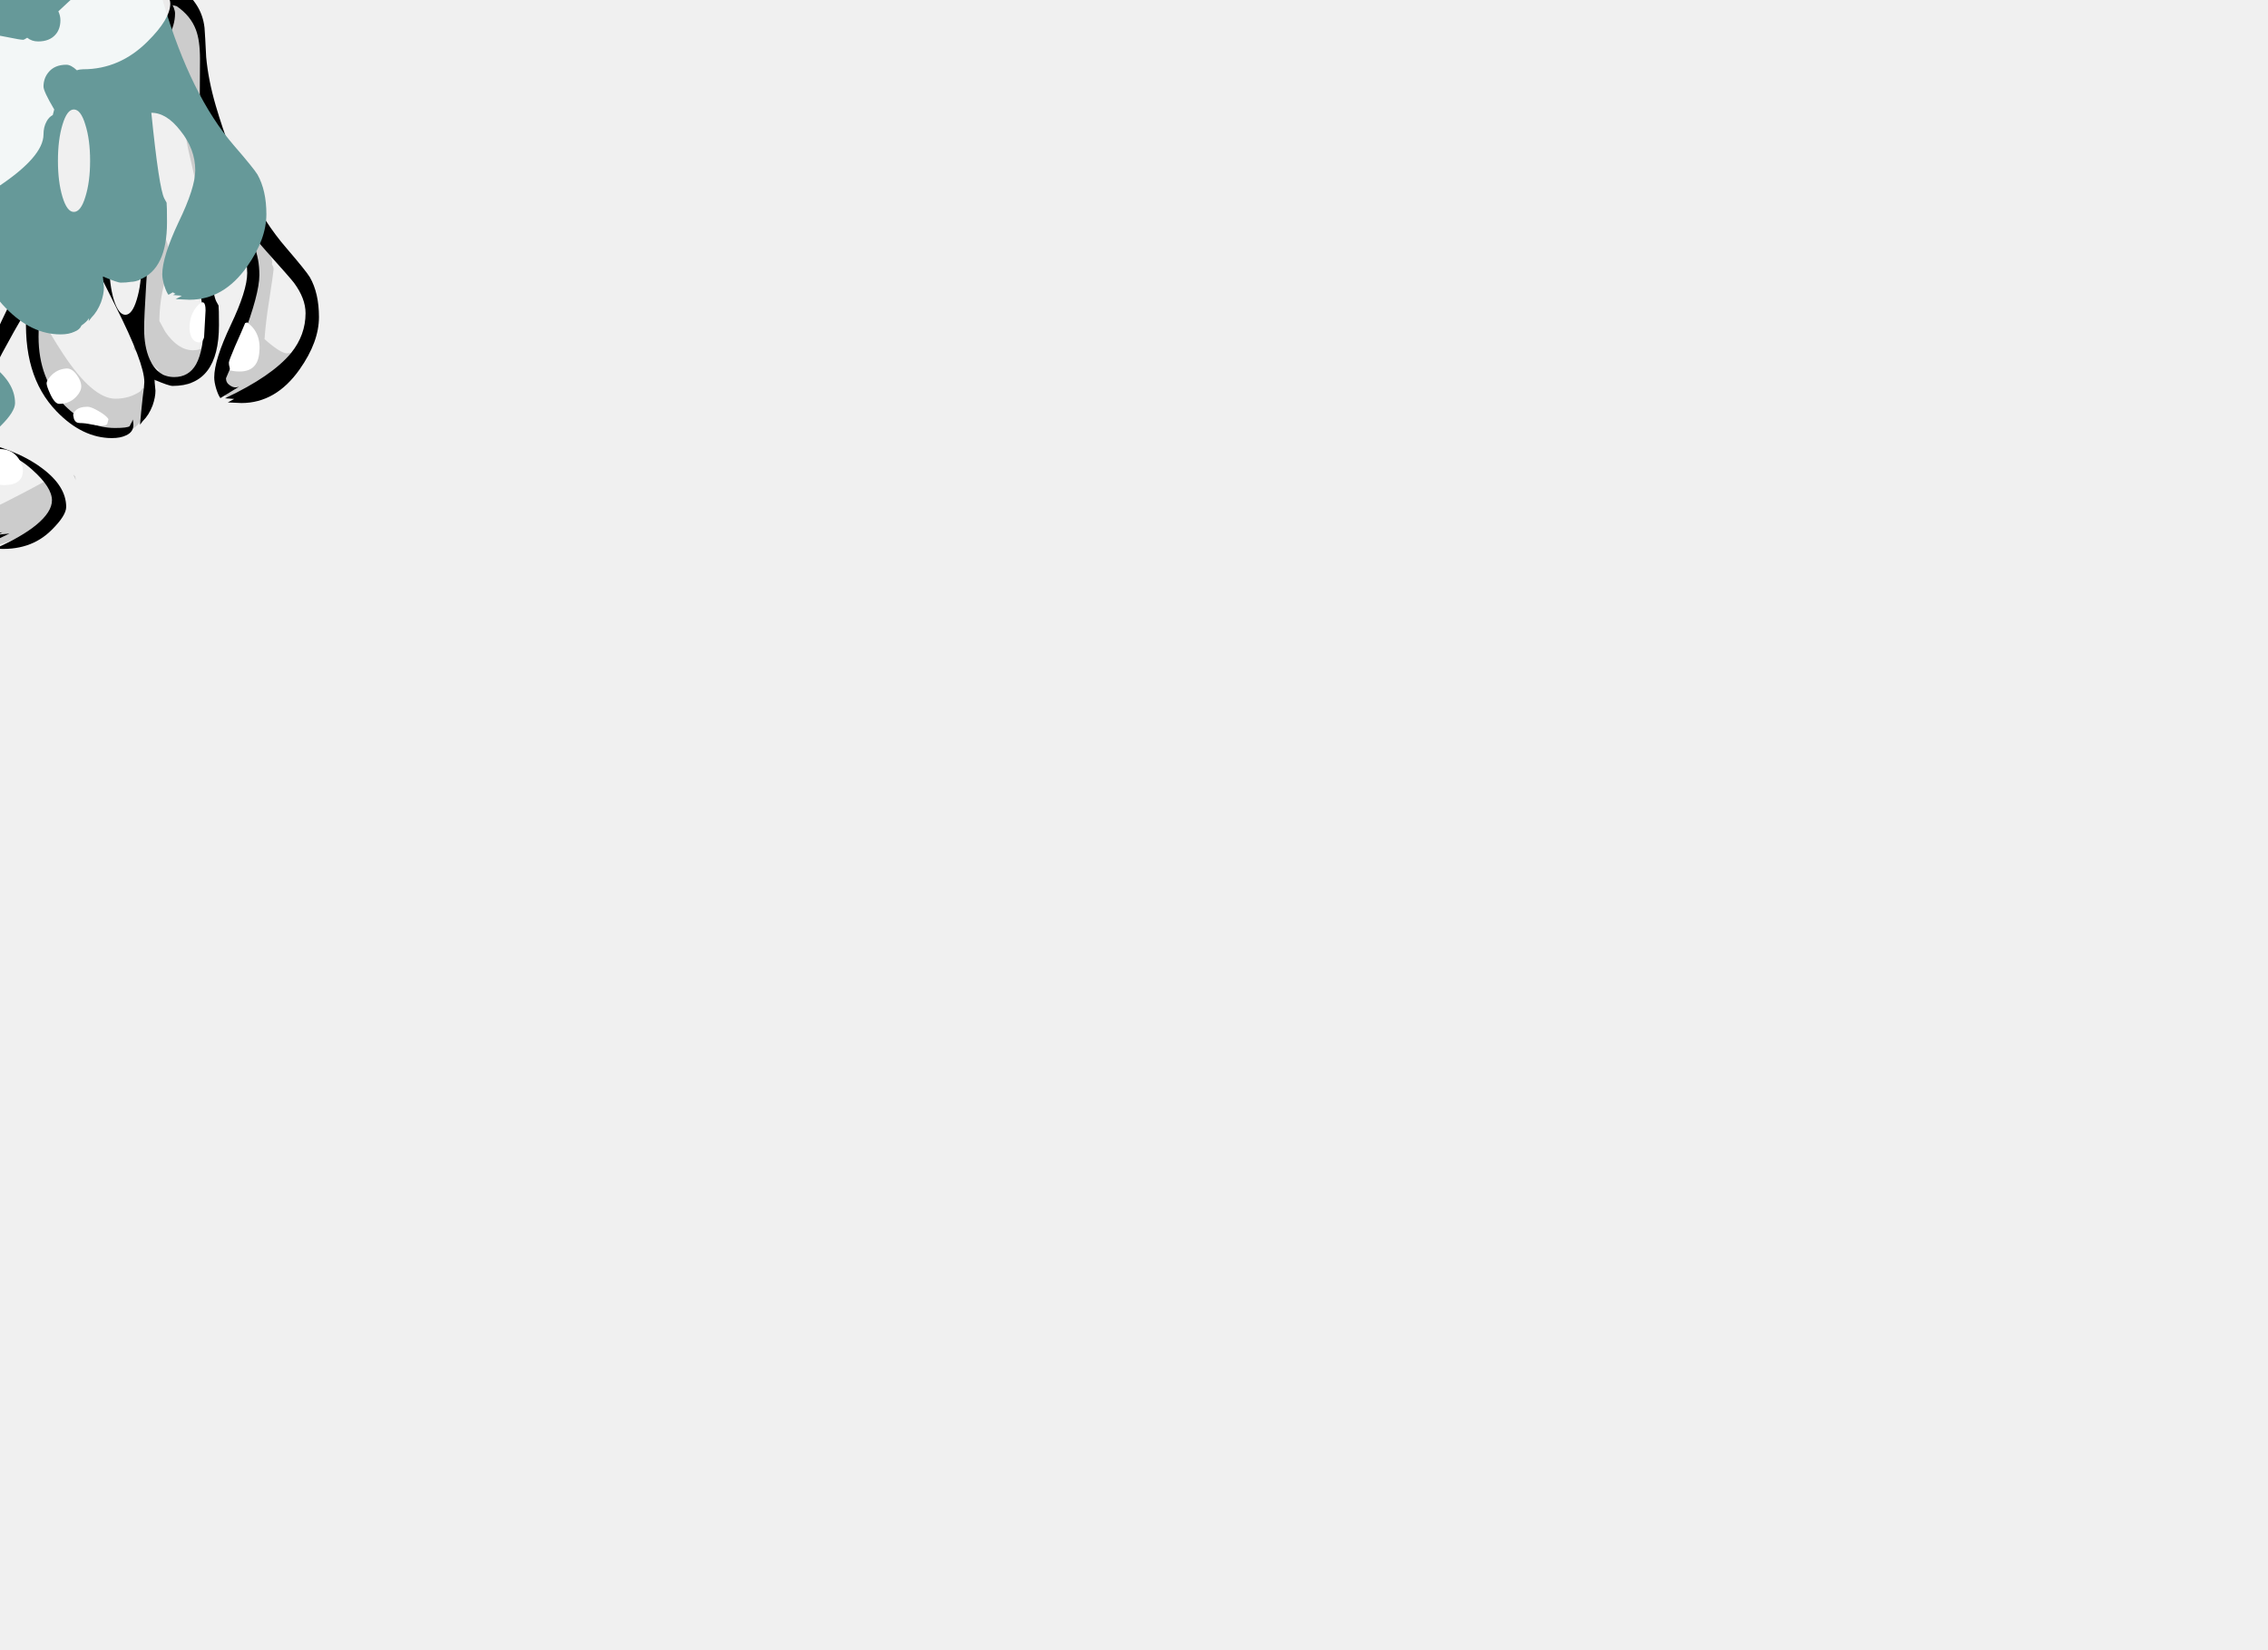
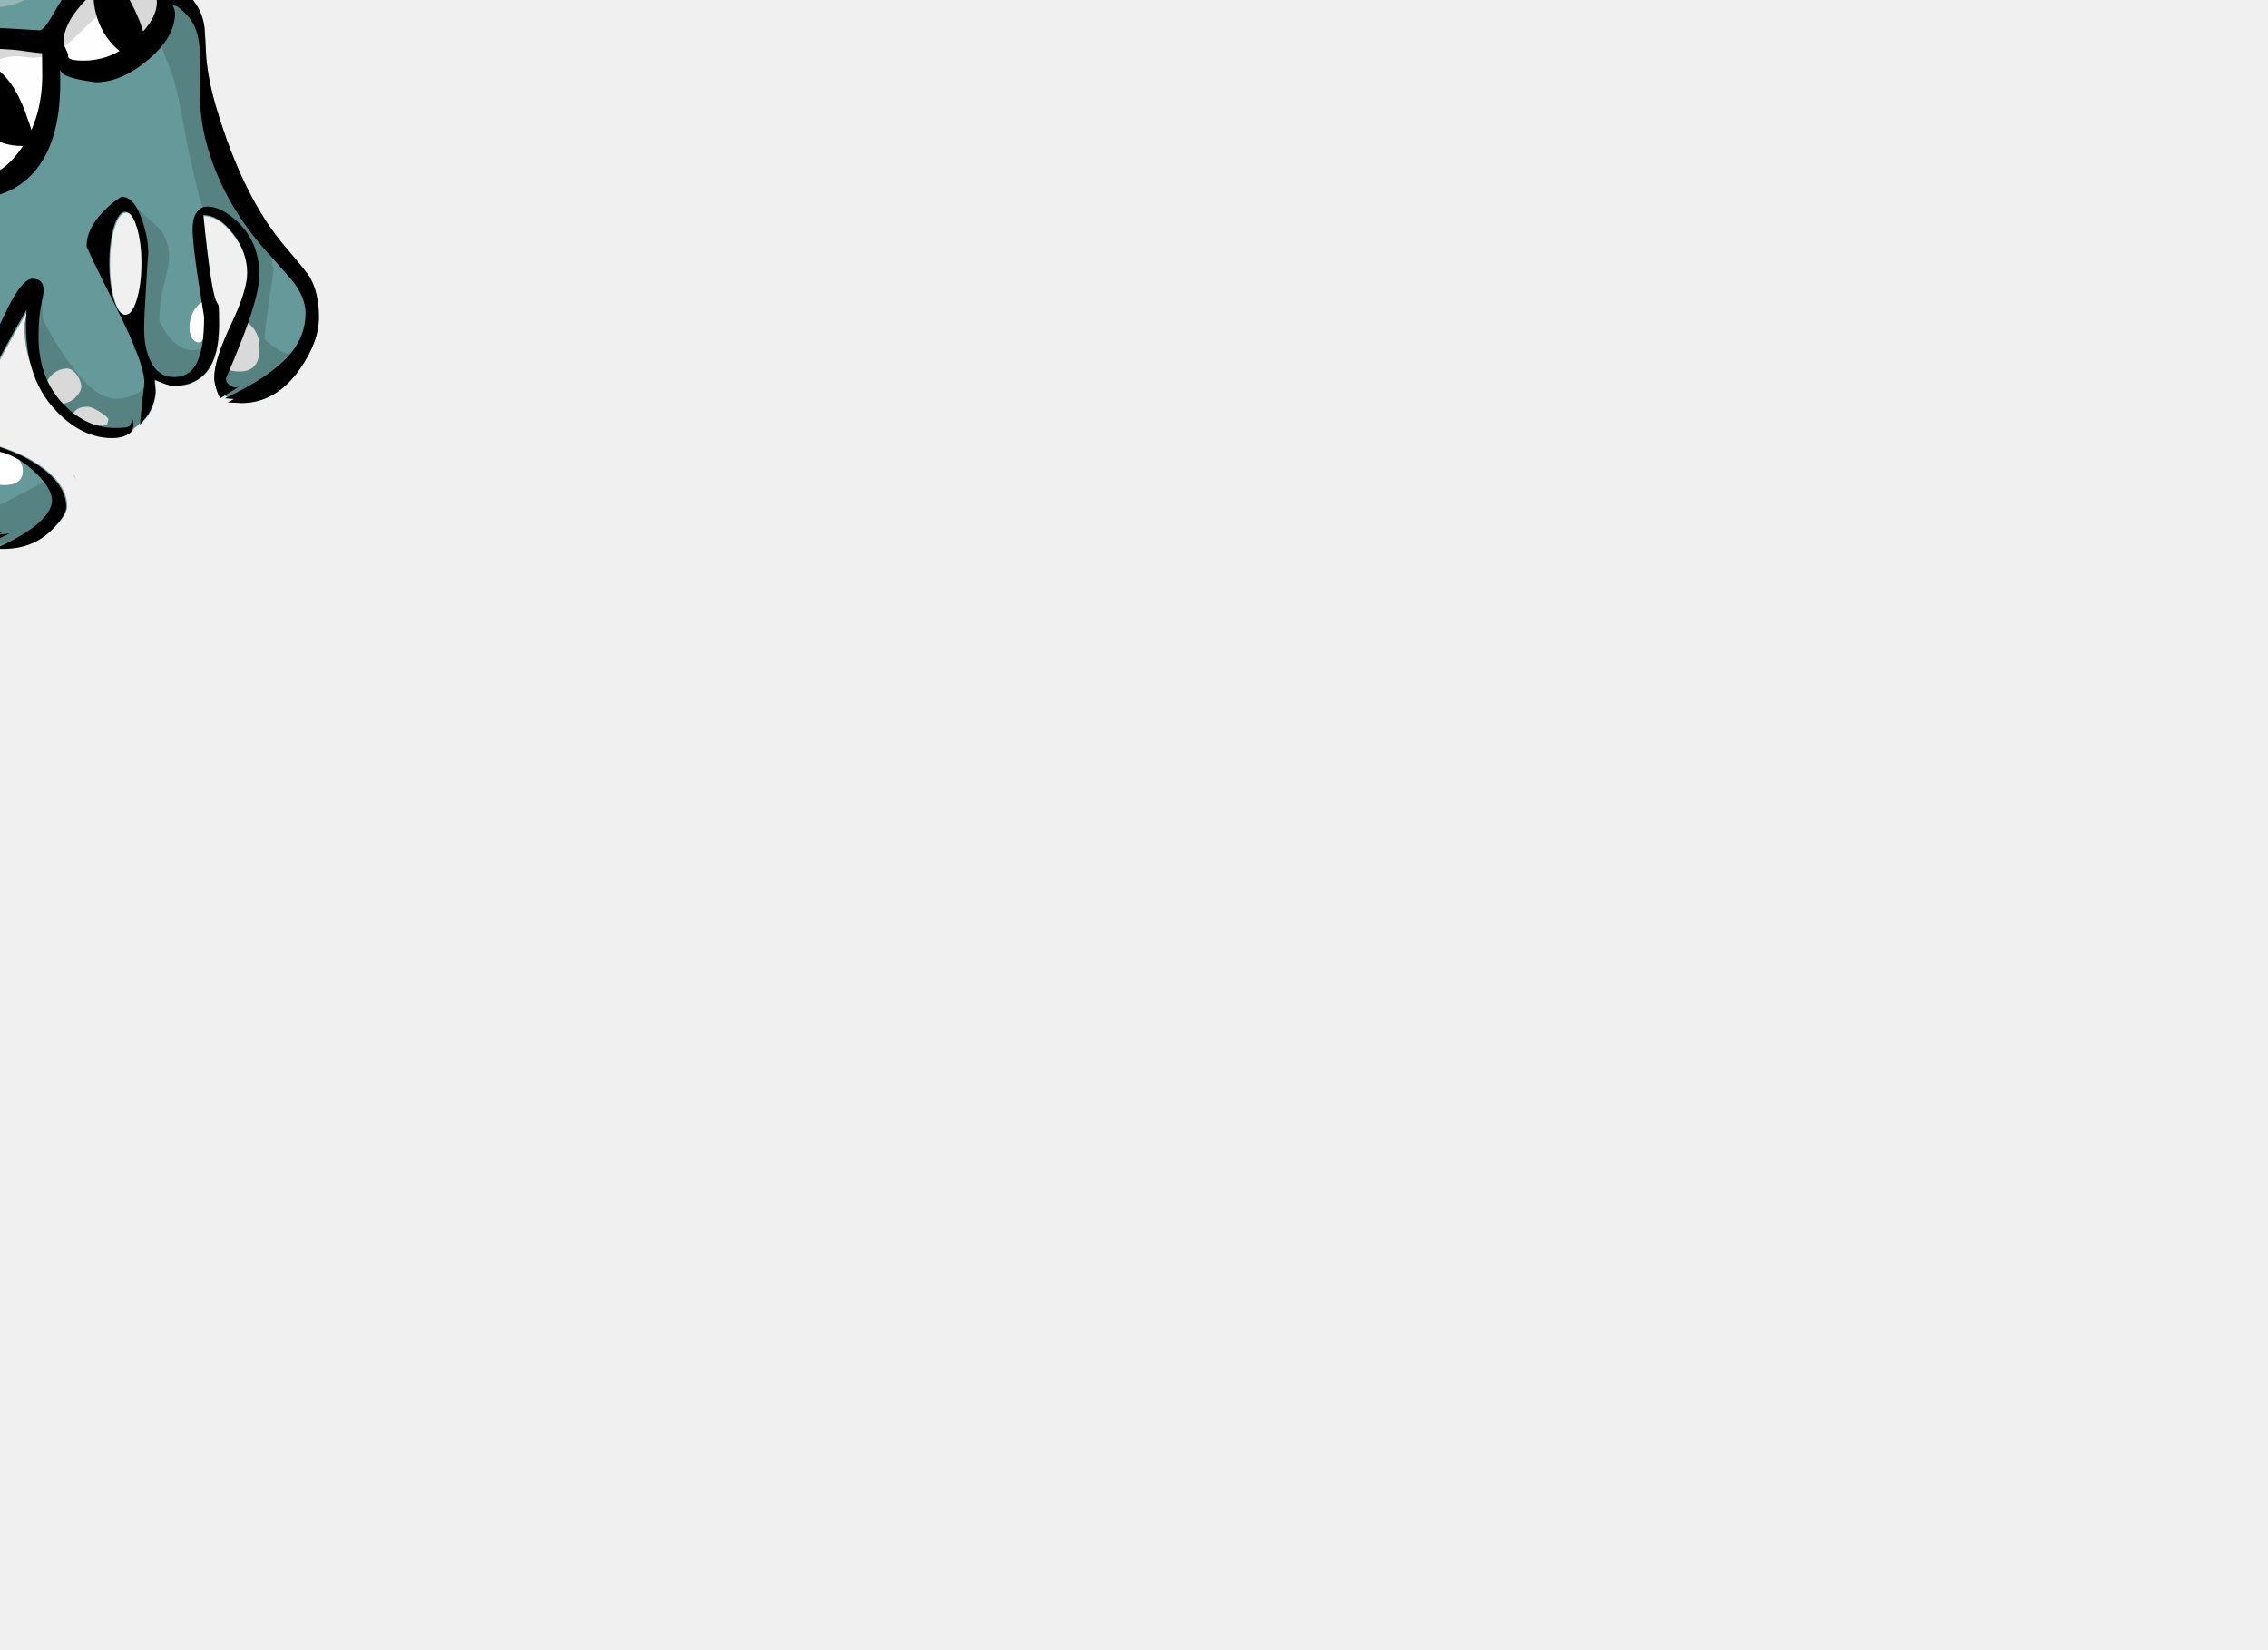
<svg xmlns="http://www.w3.org/2000/svg" xmlns:xlink="http://www.w3.org/1999/xlink" version="1.1" preserveAspectRatio="none" x="0px" y="0px" width="550px" height="400px" viewBox="0 0 550 400">
  <defs>
+     <g id="Parts_Heads_headColorMC_41_Layer1_0_FILL">
+       <path fill="#669999" stroke="none" d=" M 112.8 91.15 Q 112.55 86 112.4 84.05 112.05 80.9 110.45 78.45 108.55 75.55 103.65 71.3 99.9 68.05 92.65 60.85 85.95 54.1 82.15 51.1 69.65 40.9 53.95 40.9 46.55 40.9 38 45.45 29.6 49.9 22.4 57.7 5.7 75.9 5.7 99.3 5.7 111.9 12 120.45 15.05 124.45 19.95 128.15 19.95 128.05 24.05 130.7 28.15 133.35 28.1 133.25 32.8 135.85 39.95 139.7 46.35 143.8 46.35 148.85 46.35 150.95 44.3 156.75 43.15 160.25 39.85 168.75 33.3 186.5 33.3 195.45 33.3 208.95 46.65 210.3 48.6 211.05 52 211.05 58 211.05 63.25 209.75 70.85 209.9 75.55 205.2 79.05 201.75 79.05 199.65 79.05 194.6 73.1 190.2 66.65 185.5 55.75 183.35 L 55.7 180.2 Q 55.7 178.6 59 171.55 63 163.1 69.55 152.05 68.65 154.9 68.65 156.1 68.65 162.35 71.2 167.65 73.05 172.8 76.8 176.6 83 183 90.1 183 92.1 183 93.45 182.35 94.75 181.85 95.15 180.85 96.45 179.95 97 179.05 96.95 179.45 96.9 179.8 L 97.6 178.9 Q 99 177.5 99.9 175.2 100.6 173.2 100.6 171.6 L 100.35 168.95 Q 103.85 170.45 104.7 170.45 106.05 170.45 107.2 170.25 108.1 170.25 109.35 169.75 L 109.3 169.7 Q 115.9 167.1 115.9 155.8 115.9 151.75 115.8 151.05 115.5 150.55 115.25 150.05 113.95 147.55 112.1 129.25 115.8 129.25 119.15 133.6 122.75 138.05 122.75 143.2 122.75 147.45 118.7 155.8 114.75 164.2 114.75 168.45 114.75 169.55 115.25 171.2 115.75 172.75 116.25 173.4 L 117.3 172.8 Q 117.5 172.9 117.75 173.05 117.85 173.1 117.95 173.15 117.65 173.3 117.35 173.45 L 119.15 173.6 Q 119.3 173.6 119.5 173.65 L 118 174.45 121.35 174.6 Q 129.65 174.6 135.35 166.5 140 159.9 140 153.85 140 148.1 137.85 144.25 136.95 142.75 132.1 137.15 121.7 125.1 115.1 102.8 113.3 96.6 112.8 91.15 M 89.45 140.9 Q 89.45 135.75 90.55 132.15 91.65 128.45 93.3 128.45 95 128.45 96.1 132.15 97.25 135.75 97.25 140.9 97.25 146 96.1 149.65 95 153.3 93.3 153.3 91.65 153.3 90.55 149.65 89.45 146 89.45 140.9 Z" />
+     </g>
+     <g id="Parts_Heads_headColorMC2_41_Layer3_0_FILL">
+       <path fill="#FFFFFF" stroke="none" d=" M 119.7 160.95 Q 118.25 164.35 118.25 164.8 118.25 165.35 118.4 165.85 118.55 166.35 118.55 166.7 125 168 125.6 162.65 126.25 157.65 122.7 155.05 L 122.2 155.2 Q 121.55 156.8 119.7 160.95 M 112.25 158.45 L 112.6 152.15 Q 112.6 148.9 110.65 151 108.7 153.15 108.7 156.45 108.7 157.45 109.1 158.45 109.75 159.9 111.15 159.9 111.35 159.9 111.75 159.55 112.25 159 112.25 158.45 M 80.5 177.55 Q 80.5 177.6 80.7 178.5 81.1 179.45 82.1 179.45 83.35 179.45 84.95 179.8 86.5 180.1 87.55 180.1 88.15 180.1 88.5 179.9 L 88.75 179.7 89.05 178.55 Q 88.65 177.7 86.65 176.55 84.85 175.5 84 175.5 81.95 175.5 81.05 176.45 80.5 176.95 80.5 177.55 M 51.45 194.25 L 51.85 195.65 Q 52.45 197.1 53.55 197.1 55.85 197.1 56.95 196.6 58.05 196.15 58.05 195 58 194.05 57.5 193.2 56.55 191.45 54.55 191.45 51.45 191.45 51.45 194.25 M 59.7 187.15 Q 59 188.2 59 189.55 59 191.25 59.7 192.45 60.9 194.5 63.75 194.5 68.3 194.5 68.3 190.95 68.3 189.6 67.25 188.05 65.7 185.75 62.65 185.75 60.7 185.75 59.7 187.15 M 58.95 184.8 Q 58.35 184.1 57.2 184 50.45 185.7 50.45 187.7 50.45 188.3 51 189.1 51.8 190.4 53.6 190.4 55.2 190.4 57.2 188.85 59.3 187.3 59.3 185.95 59.3 185.3 58.95 184.8 M 74.05 169.8 Q 74.05 170.5 74.95 172.45 76.05 174.8 77.1 174.8 79.6 174.8 81.2 173.1 82.45 171.8 82.45 170.55 82.45 169.25 81.35 167.75 80.1 166 78.6 166.25 76.55 166.45 75.1 168 74.05 169.15 74.05 169.8 Z" />
+       <path fill="#FFFFFF" fill-opacity="0.918" stroke="none" d=" M 81.4 93.9 Q 82.1 93.65 82.9 93.65 91.8 93.65 98.55 86.9 104.05 81.45 104.05 77.7 104.05 75.75 100.9 72.5 96.95 68.45 92 68.45 88.75 68.45 79.15 77.5 77.95 78.6 76.9 79.6 77.4 80.65 77.4 81.75 77.4 83.9 76.2 85.25 74.75 86.9 72 86.9 70.45 86.9 69.35 86 68.6 86.5 68.35 86.5 67.65 86.5 64.5 85.85 61.3 85.2 60.65 85.2 49.95 85.2 43.7 94.85 40.55 99.7 39.55 104.85 39.55 109 42.9 115.2 47.35 123.3 53.75 123.3 58.6 123.3 62.35 122.1 73.3 114.8 73.3 109.45 73.3 107.65 74.05 106.3 74.6 105.25 75.55 104.75 75.7 104.05 75.9 103.4 73.3 99 73.3 97.85 73.3 95.9 74.45 94.45 75.95 92.55 78.85 92.55 79.95 92.55 81.4 93.9 Z" />
+     </g>
    <g id="Parts_Heads_headsMC_41_Layer12_0_FILL">
      <path fill="#FFFFFF" fill-opacity="0.918" stroke="none" d=" M 82.4 94.95 Q 91.25 94.95 97.95 88.25 103.4 82.85 103.4 79.1 103.4 77.2 100.25 73.95 96.35 69.95 91.45 69.95 88.2 69.95 78.7 78.95 77.5 80 76.45 81 76.95 82.05 76.95 83.15 76.95 85.25 75.75 86.6 74.3 88.25 71.6 88.25 70.05 88.25 68.95 87.35 68.2 87.85 67.95 87.85 67.3 87.85 64.15 87.2 61 86.55 60.35 86.55 49.7 86.55 43.5 96.15 40.4 100.95 39.4 106.05 39.4 110.15 42.7 116.3 47.15 124.35 53.5 124.35 58.3 124.35 62 123.15 72.9 115.9 72.9 110.6 72.9 108.85 73.65 107.5 74.15 106.45 75.1 105.95 75.25 105.25 75.45 104.6 72.9 100.25 72.9 99.1 72.9 97.2 74 95.75 75.5 93.85 78.4 93.85 79.5 93.85 80.9 95.2 81.6 94.95 82.4 94.95 Z" />
    </g>
    <g id="Parts_Sets_Sea_seaHead_0_Layer4_0_FILL">
      <path fill="#000000" stroke="none" d=" M 116.35 102.85 Q 112.4 99.15 109.1 99.15 107.55 99.15 106.6 100.35 105.45 101.75 105.45 104.65 105.45 108.05 106.85 117.15 107.55 121.75 108.25 125.95 108.25 133.9 106.3 137.4 104.55 140.5 101 140.5 96.95 140.5 95.05 136.2 93.7 133.15 93.7 128.75 93.7 126.05 94.2 118 94.7 110.4 94.7 110.3 94.7 106.7 93.2 102.4 91.3 96.75 88.2 96.75 86 98.1 83.9 100.25 79.75 104.5 79.75 108.7 79.75 109.3 86.75 123.25 93.75 137.1 93.75 141.7 93.75 142.6 93.35 145.45 92.95 149.05 92.7 152.05 L 93.4 151.15 Q 94.85 149.75 95.75 147.4 96.45 145.4 96.45 143.8 L 96.2 141.15 Q 99.7 142.65 100.6 142.65 111.85 142.65 111.85 127.9 111.85 123.85 111.75 123.15 111.45 122.65 111.2 122.15 109.9 119.6 108.05 101.2 111.75 101.2 115.15 105.55 118.7 110.05 118.7 115.25 118.7 119.5 114.7 127.9 110.7 136.35 110.7 140.6 110.7 141.75 111.2 143.4 111.7 144.95 112.2 145.6 L 116.7 142.85 Q 115.55 143.25 114.55 142.55 113.55 141.9 113.55 140.8 115.55 136.25 117.6 130.95 121.65 120.35 121.65 115.75 121.65 107.85 116.35 102.85 M 93.05 112.9 Q 93.05 118.05 91.9 121.75 90.8 125.4 89.15 125.4 87.5 125.4 86.35 121.75 85.25 118.05 85.25 112.9 85.25 107.75 86.35 104.1 87.5 100.4 89.15 100.4 90.8 100.4 91.9 104.1 93.05 107.75 93.05 112.9 M 54.7 143.75 Q 58.7 135.25 65.2 124.15 64 140.1 72.5 148.85 78.75 155.3 85.9 155.3 87.95 155.3 89.3 154.65 91.1 153.85 91.1 152.1 91.1 151.5 91 151.1 L 90.9 150.8 90.8 151.25 Q 90.5 151.75 90.2 152.4 89.65 152.85 86.65 152.85 79.9 152.85 74.45 147.4 68.1 141.05 68.1 130.7 68.1 126.25 68.7 123.2 69.35 120.2 69.35 119.55 69.35 116.65 66.65 116.65 64.55 116.65 61.6 121.9 59.8 125.2 55.55 134.8 45.65 157.6 38.75 166.6 39.55 166.25 46.55 161.4 51.15 158.2 55.1 158.2 61.3 158.2 66.65 163.05 71.35 167.25 71.35 170.4 71.35 173.2 67.55 176.35 63.95 179.3 57.55 182.1 66.05 182.8 71.25 177.6 74.8 174.1 74.8 172 74.8 166.9 68.8 162.5 62.4 157.75 51.4 155.65 L 51.35 152.45 Q 51.35 150.85 54.7 143.75 M 99.5 42.95 Q 95.75 39.75 88.5 32.5 81.75 25.7 77.9 22.65 65.3 12.45 49.6 12.45 42.15 12.45 33.6 16.95 25.1 21.45 17.85 29.3 1.1 47.6 1.1 71.05 1.1 83.75 7.45 92.35 12.15 98.7 21.5 104.05 26.65 106.95 35.55 111.7 41.95 115.85 41.95 120.95 41.95 123.05 39.9 128.85 38.7 132.35 35.45 140.95 28.85 158.75 28.85 167.75 28.85 182.9 45.5 182.9 50.25 182.9 54.45 181.4 56.25 180.8 61.05 178.45 L 58.05 178.75 59.35 178.15 Q 56.9 178.5 52.95 178.75 49.45 179.05 48.55 179.05 42.5 179.05 38.7 177.05 34.25 174.7 34.25 170.15 34.25 165.65 39.85 145.5 45.4 125.25 45.4 119.3 45.4 113.35 38 106.95 L 30.65 101.75 Q 30.05 101.75 29.4 102.75 28.8 103.7 26.6 103.7 20.65 103.7 14.25 95.1 6.8 85.15 6.8 71.9 6.8 50.45 22.9 33.9 29.7 26.95 37.7 22.95 45.45 18.95 52.1 18.95 62.9 18.95 75.5 25.95 86.95 32.3 92.85 40.1 L 91.75 39.8 Q 86.75 38.65 86.15 38.65 80.4 38.65 74.65 47.55 73.2 49.75 70.95 53.65 69.25 56.4 68.35 56.4 54.9 55.6 53.95 55.6 46.4 55.6 40.85 59.25 33.2 64.3 33.2 74.95 33.2 83.95 39.1 90.75 44.8 97.25 51.7 97.25 60.7 97.25 66.35 91.5 74.05 83.55 73.3 66.1 L 74.1 67 Q 75.75 68.2 82 69 88.15 69 94.55 63.65 101.2 58.1 101.2 52.3 101.2 51.75 100.9 50.95 L 100.6 50.3 101.6 50.55 Q 105 52.9 106.25 56.25 107.25 58.85 107.25 63.35 107.25 66 107.2 72.2 107.35 78.05 108.65 83.15 112.5 97.9 123.35 110 129.35 116.7 130.05 117.65 132.85 121.45 132.85 125 132.85 130.3 129.35 134.65 124.7 140.3 113.3 145.65 L 115.55 145.8 114 146.65 117.3 146.8 Q 125.65 146.8 131.4 138.65 136.1 132 136.1 125.95 136.1 120.15 133.9 116.3 133 114.8 128.15 109.15 117.65 97.05 111.05 74.6 109.25 68.4 108.75 62.9 108.5 57.75 108.35 55.8 108 52.65 106.35 50.15 104.45 47.25 99.5 42.95 M 88.4 44.6 Q 91.3 44.6 94.05 46.2 96.8 47.75 96.8 49.5 96.8 53.75 91.75 58.4 86.1 63.75 79.05 63.75 75.3 63.75 75.3 62.8 75.3 62.15 74.75 61 74.15 59.85 74.15 59.25 74.15 55.05 78.65 50 83.45 44.6 88.4 44.6 M 40.15 85.8 Q 39.683 85.084 39.25 84.2 37.65 80.95 37.65 78.2 37.672 77.891 37.7 77.55 37.815 71.839 40.65 67.9 42.441 66.382 42.85 66.2 48.2 63.25 48.2 62.6 48.2 62.45 48.15 62.3 48.758 62.55 48.9 62.55 49.849 62.55 49.95 61.8 53.471 60.95 57.85 60.95 61.8 60.95 65 61.5 68.25 61.95 68.95 61.95 L 69 67.3 Q 69 77.2 64.15 84.7 58.9 92.6 51.1 92.6 45.15 92.6 42 88.85 40.902 87.529 40.15 85.8 Z" />
    </g>
    <g id="Parts_Sets_Sea_seaHead_0_Layer2_0_FILL">
      <path fill="#FFFFFF" fill-opacity="0.298" stroke="none" d=" M 71.15 43.3 Q 73.8 39.55 74.1 35.6 74.5 31.9 72.5 31.35 71.65 31.15 68.5 31.5 64.5 32 60.85 33.25 50 36.85 47.8 45.05 47.5 46.1 47.7 47.45 48 49.4 49.45 49.8 63.9 53.65 71.15 43.3 Z" />
    </g>
    <g id="Parts_Sets_Sea_seaHead_0_Layer1_0_FILL">
      <path fill="#000000" fill-opacity="0.149" stroke="none" d=" M 77.15 165.55 L 77 164.6 76.5 164.15 77.15 165.55 M 90.05 97.45 L 89.6 98.65 Q 92.8 102.2 93.7 104 94.1 104.9 94.1 106.25 94.1 107.2 93.2 122.85 L 93.5 130 Q 92.659 128.017 92.6 127.9 92.6 127.95 92.35 128 92.1 128.15 92.1 128.55 92.1 130.542 93.1 132.9 L 91.5 131.9 91.1 133.7 Q 95.029 136.995 97.25 138.85 96.515 139.994 95.5 141.55 94.61 142.589 93.6 143.35 93.513 143.229 93.4 143.15 93.061 143.532 92.8 143.95 90.122 145.75 86.75 145.75 81.25 145.75 74.1 134.95 70.699 129.782 69.1 126.35 68.998 124.531 68.95 122.4 68.85 117.6 67.85 117.35 66.75 119.1 65.85 122.85 65.05 126.15 65.05 127.65 65.05 139.9 74.4 148.65 77.5 151.6 81.1 153.6 84 155.2 84.9 155.2 87.15 155.2 89.75 153.8 91.162 153.012 91.95 152.25 L 92 152.25 Q 92.084 152.177 92.15 152.05 92.719 151.488 92.95 150.95 92.888 150.941 92.8 150.9 93.002 150.584 93.2 150.15 94 148.35 94 147.75 94.35 145.75 94.35 145.1 94.112 144.255 93.85 143.75 94.592 143.203 95.35 142.55 97.192 140.966 98.3 139.7 99.612 140.804 100.05 141.15 101.85 142.45 103.1 142.45 104 142.45 105.25 141.95 104.488 141.125 103.8 140.35 107.743 139.738 109.8 135.75 111.25 130.95 111.25 130.85 111.25 130.15 110.4 128 109.66 126.062 108.8 125.5 109.258 126.341 109.6 128.1 109.9 129.75 109.9 130.9 109.9 131.65 109.8 132.35 109.753 132.081 109.55 132 109.2 131.95 109 131.9 108.65 132 108.2 133.05 107.4 134 105.55 134 101.95 134 98.85 129.55 97.989 127.983 97.4 126.9 97.433 122.32 98.55 117.95 99.75 113.4 99.75 111.15 99.75 106.85 96.85 103.9 92.65 100.5 90.05 97.45 M 90 43.1 Q 89.959 43.1 89.9 43.1 82.45 43.1 79.15 45.35 77.2 46.7 75.3 50.65 73.25 54.8 70.7 56.75 66.45 59.95 57.75 61.35 57.75 61.3 57.25 59.15 47.65 59.25 42 67 37.5 73.15 37.5 79.8 37.5 87.4 41.65 91.85 45.85 96.35 53.1 96.35 61.9 96.35 68.3 88.3 66 89.1 65 89.35 63.15 89.95 60.25 89.95 55.7 89.95 52.1 87.85 47.35 85.05 47.35 79.65 47.35 74.5 51.85 68.7 57.4 61.6 65.1 62.9 71.1 63.95 77.55 57.5 81.35 53.75 82.55 52.85 85.45 50.65 88.45 50.65 89.5 50.65 90 51.1 90.7 51.75 90.7 53.45 90.7 57.65 89 61.7 86.95 66.55 86.95 66.6 93.9 61.05 96.55 57.75 96.763 57.483 96.95 57.2 97.888 59.94 98.9 63.05 100.85 67.05 102.2 73.85 103 77.7 104.35 85.1 106.85 96.1 106.95 96.35 107.516 98.403 108.2 100.2 108.783 99.9 109.55 99.9 111.919 99.9 114.8 103.4 115.517 104.142 116.1 105.1 116.17 105.213 116.2 105.3 116.639 105.907 117.05 106.55 119.025 109.673 119.95 111.65 120.421 111.954 120.75 112.15 120.75 112.215 120.75 112.25 120.75 112.3 121.1 114.05 121.155 114.27 121.2 114.45 119.998 117.787 117.35 125.85 112.6 140.3 112.6 144.35 112.6 144.65 113.7 145.25 115.35 146.1 118.25 146.1 125.1 146.1 124.65 143.1 124.362 142.434 124.1 141.8 126.393 141.107 127.9 139.6 129.35 138.15 129.65 136.6 129.65 136.186 129.4 135.9 130.122 135.753 131.3 135.4 131.5 135.35 131.6 135.3 131.75 135.2 131.75 134.8 131.75 134.45 131.65 134.35 131.55 134.3 131.55 134.25 L 131 134.25 Q 128.75 134.75 128.4 134.75 126.793 134.75 122.9 131.3 123.187 127.2 123.95 122.4 125.1 114.9 125.1 114.4 125.1 113.75 124.7 113.2 L 124.7 113.15 Q 124.75 112.979 124.75 112.75 124.75 111.702 124.25 111.05 123.365 107.943 120.7 103.6 115.95 95.85 114.35 88.5 113.65 85.25 110.2 74.8 108 68.1 108 61.65 108.5 59.1 108.5 58.5 108.5 54.4 101.8 46.45 96.55 40.2 92.1 36.75 86 31.8 80 27.65 68.2 19.5 63.25 19.5 62.815 19.598 62.4 19.7 59.14 18.816 53.8 17.5 47.45 15.85 47.2 15.85 41.4 15.85 34 20.6 26.55 25.45 19.95 33.45 4.1 52.65 4.1 74.95 4.1 83.6 9.5 93.55 10.501 95.387 11.5 96.9 14.409 99.134 19.05 102.65 19.297 102.815 19.6 103.05 20.379 103.149 21.1 103.25 20.969 102.919 20.85 102.55 22 103.1 26.8 104.1 33.6 105.5 35.35 108.9 35.55 109.3 39.55 113.8 42.95 117.65 42.95 119.4 L 42.8 125.55 Q 42.8 126.85 41.9 133.4 41.9 134.15 40.9 135.8 39.7 137.75 38.65 137.75 38.2 137.75 37.7 138.25 37.2 138.75 37 139.45 L 37.1 140.45 37.15 140.55 Q 37.198 140.744 37.45 141.3 37.624 141.067 37.8 140.75 L 37.8 140.7 Q 37.8 140.785 37.8 140.85 37.585 141.161 37.45 141.3 L 37.5 141.35 Q 37.5 142.55 37.35 143.15 38.9 141.6 37.4 143.3 37.347 143.362 37.3 143.4 36.721 146.359 36.1 149.8 32.85 167.95 32.7 168.5 32.3 169.9 31.65 170.05 30.65 169.9 29.8 169.8 L 29.65 172.25 Q 29.65 172.45 32.95 179.15 L 32.9 177.45 Q 33.5 177.15 34.9 177.15 36.8 177.15 37.35 178.1 37.7 178.6 37.95 180.05 38.95 182.9 45.65 182.9 55.55 182.9 63.35 179.35 72.1 175.45 72.1 169.45 72.1 168.05 71.65 167.25 71.25 166.55 70 165.6 58.15 172.05 53.3 173.9 48.7 175.65 43.8 175.65 39.8 175.65 38.45 173.35 37.7 172.05 37.7 169 37.7 168.161 38.05 165.65 41.158 159.427 43.5 146.3 43.588 145.801 43.65 145.3 44.447 142.889 45.25 140.05 48.75 127.5 48.75 121.55 48.75 112.45 45.75 105.1 44.071 101.031 41.15 96.65 40.744 95.946 40.3 95.25 39.274 93.597 38.1 92.15 34.15 87.2 26.85 81.9 22.2 79.4 17.85 77.75 20.3 62.75 33.35 45.6 40.55 36.1 48.85 29.5 49.118 29.287 49.35 29.05 49.769 28.989 50.15 28.9 52.85 28.35 55.2 28.35 78.941 28.35 90 43.1 Z" />
    </g>
    <g id="Parts_Sets_Sea_seaHead_0_Layer0_0_FILL">
      <path fill="#000000" stroke="none" d=" M 44.55 63.3 Q 45.176 63.411 45.75 63.5 46.284 68.906 49.85 75.05 55.25 84.45 64.05 84.45 65.651 84.45 66.25 84.2 66.78 84.117 67 83.75 67.15 83.2 67.2 83.05 65.75 78.55 64.85 76.15 63.3 72 61.35 69.3 56.938 63.157 48.4 61.55 47.9 59.03 46.9 58.95 45.831 58.861 45.7 61.2 45.165 61.137 44.6 61.1 L 44.3 62.05 44.55 63.3 M 86 41.9 L 85.8 42.1 Q 85.041 42.117 84.4 42.4 83.135 41.984 81.95 42.6 82.477 42.927 83 43.4 82.599 43.869 82.25 44.5 81.4 46.1 81.4 47.4 81.4 52.7 83.95 57 86.567 61.405 91.45 63.85 91.481 63.938 91.5 64 L 91.75 64 Q 92.331 64.292 92.95 64.55 L 93.6 64.1 93.75 63.15 Q 93.694 63.103 93.65 63.05 93.754 62.826 93.85 62.55 94.15 61.7 94.15 60.9 94.15 56.4 90.15 48.95 87.978 44.898 85.95 43.3 86.2 42.817 86.2 42.75 86.2 41.9 86 41.9 Z" />
      <path fill="#FFFFFF" fill-opacity="0.298" stroke="none" d=" M 34.55 96.65 Q 34.55 91.95 29.7 90.6 27.85 90.1 26.35 90.45 24.85 90.85 24.85 91.85 24.85 94.15 26.05 96.25 27.9 99.55 32 99.55 34.55 99.55 34.55 96.65 M 13.45 91.25 Q 14.5 94.8 16.8 95.75 20.05 95.35 22.05 92.3 23.5 90.1 23.5 88.6 23.5 85.45 22.45 83.05 20.55 78.5 15.7 78.5 12.75 78.5 12.75 86.6 12.75 88.95 13.45 91.25 Z" />
    </g>
-     <g id="Parts_Heads_headColorMC_41_Layer1_0_FILL">
-       <path fill="#669999" stroke="none" d=" M 92.65 60.85 Q 85.95 54.1 82.15 51.1 69.65 40.9 53.95 40.9 46.55 40.9 38 45.45 29.6 49.9 22.4 57.7 5.7 75.9 5.7 99.3 5.7 111.9 12 120.45 15.05 124.45 19.95 128.15 19.95 128.05 24.05 130.7 28.15 133.35 28.1 133.25 32.8 135.85 39.95 139.7 46.35 143.8 46.35 148.85 46.35 150.95 44.3 156.75 43.15 160.25 39.85 168.75 33.3 186.5 33.3 195.45 33.3 208.95 46.65 210.3 48.6 211.05 52 211.05 58 211.05 63.25 209.75 70.85 209.9 75.55 205.2 79.05 201.75 79.05 199.65 79.05 194.6 73.1 190.2 66.65 185.5 55.75 183.35 L 55.7 180.2 Q 55.7 178.6 59 171.55 63 163.1 69.55 152.05 68.65 154.9 68.65 156.1 68.65 162.35 71.2 167.65 73.05 172.8 76.8 176.6 83 183 90.1 183 92.1 183 93.45 182.35 94.75 181.85 95.15 180.85 96.45 179.95 97 179.05 96.95 179.45 96.9 179.8 L 97.6 178.9 Q 99 177.5 99.9 175.2 100.6 173.2 100.6 171.6 L 100.35 168.95 Q 103.85 170.45 104.7 170.45 106.05 170.45 107.2 170.25 108.1 170.25 109.35 169.75 L 109.3 169.7 Q 115.9 167.1 115.9 155.8 115.9 151.75 115.8 151.05 115.5 150.55 115.25 150.05 113.95 147.55 112.1 129.25 115.8 129.25 119.15 133.6 122.75 138.05 122.75 143.2 122.75 147.45 118.7 155.8 114.75 164.2 114.75 168.45 114.75 169.55 115.25 171.2 115.75 172.75 116.25 173.4 L 117.3 172.8 Q 117.5 172.9 117.75 173.05 117.85 173.1 117.95 173.15 117.65 173.3 117.35 173.45 L 119.15 173.6 Q 119.3 173.6 119.5 173.65 L 118 174.45 121.35 174.6 Q 129.65 174.6 135.35 166.5 140 159.9 140 153.85 140 148.1 137.85 144.25 136.95 142.75 132.1 137.15 121.7 125.1 115.1 102.8 113.3 96.6 112.8 91.15 112.55 86 112.4 84.05 112.05 80.9 110.45 78.45 108.55 75.55 103.65 71.3 99.9 68.05 92.65 60.85 M 96.1 132.15 Q 97.25 135.75 97.25 140.9 97.25 146 96.1 149.65 95 153.3 93.3 153.3 91.65 153.3 90.55 149.65 89.45 146 89.45 140.9 89.45 135.75 90.55 132.15 91.65 128.45 93.3 128.45 95 128.45 96.1 132.15 Z" />
+   </defs>
+   <g transform="matrix( 1, 0, 0, 1, -62.75,-76.85) ">
+     <g transform="matrix( 1, 0, 0, 1, 0,0) ">
+       <use xlink:href="#Parts_Heads_headColorMC_41_Layer1_0_FILL" />
    </g>
-     <g id="Parts_Heads_headColorMC2_41_Layer3_0_FILL">
-       <path fill="#FFFFFF" stroke="none" d=" M 118.25 164.8 Q 118.25 165.35 118.4 165.85 118.55 166.35 118.55 166.7 125 168 125.6 162.65 126.25 157.65 122.7 155.05 L 122.2 155.2 Q 121.55 156.8 119.7 160.95 118.25 164.35 118.25 164.8 M 111.75 159.55 Q 112.25 159 112.25 158.45 L 112.6 152.15 Q 112.6 148.9 110.65 151 108.7 153.15 108.7 156.45 108.7 157.45 109.1 158.45 109.75 159.9 111.15 159.9 111.35 159.9 111.75 159.55 M 80.5 177.55 Q 80.5 177.6 80.7 178.5 81.1 179.45 82.1 179.45 83.35 179.45 84.95 179.8 86.5 180.1 87.55 180.1 88.15 180.1 88.5 179.9 L 88.75 179.7 89.05 178.55 Q 88.65 177.7 86.65 176.55 84.85 175.5 84 175.5 81.95 175.5 81.05 176.45 80.5 176.95 80.5 177.55 M 51.45 194.25 L 51.85 195.65 Q 52.45 197.1 53.55 197.1 55.85 197.1 56.95 196.6 58.05 196.15 58.05 195 58 194.05 57.5 193.2 56.55 191.45 54.55 191.45 51.45 191.45 51.45 194.25 M 59.7 187.15 Q 59 188.2 59 189.55 59 191.25 59.7 192.45 60.9 194.5 63.75 194.5 68.3 194.5 68.3 190.95 68.3 189.6 67.25 188.05 65.7 185.75 62.65 185.75 60.7 185.75 59.7 187.15 M 58.95 184.8 Q 58.35 184.1 57.2 184 50.45 185.7 50.45 187.7 50.45 188.3 51 189.1 51.8 190.4 53.6 190.4 55.2 190.4 57.2 188.85 59.3 187.3 59.3 185.95 59.3 185.3 58.95 184.8 M 74.05 169.8 Q 74.05 170.5 74.95 172.45 76.05 174.8 77.1 174.8 79.6 174.8 81.2 173.1 82.45 171.8 82.45 170.55 82.45 169.25 81.35 167.75 80.1 166 78.6 166.25 76.55 166.45 75.1 168 74.05 169.15 74.05 169.8 Z" />
-       <path fill="#FFFFFF" fill-opacity="0.918" stroke="none" d=" M 100.9 72.5 Q 96.95 68.45 92 68.45 88.75 68.45 79.15 77.5 77.95 78.6 76.9 79.6 77.4 80.65 77.4 81.75 77.4 83.9 76.2 85.25 74.75 86.9 72 86.9 70.45 86.9 69.35 86 68.6 86.5 68.35 86.5 67.65 86.5 64.5 85.85 61.3 85.2 60.65 85.2 49.95 85.2 43.7 94.85 40.55 99.7 39.55 104.85 39.55 109 42.9 115.2 47.35 123.3 53.75 123.3 58.6 123.3 62.35 122.1 73.3 114.8 73.3 109.45 73.3 107.65 74.05 106.3 74.6 105.25 75.55 104.75 75.7 104.05 75.9 103.4 73.3 99 73.3 97.85 73.3 95.9 74.45 94.45 75.95 92.55 78.85 92.55 79.95 92.55 81.4 93.9 82.1 93.65 82.9 93.65 91.8 93.65 98.55 86.9 104.05 81.45 104.05 77.7 104.05 75.75 100.9 72.5 Z" />
+   </g>
+   <g transform="matrix( 1, 0, 0, 1, -62.75,-76.85) ">
+     <g transform="matrix( 1, 0, 0, 1, 0,0) ">
+       <use xlink:href="#Parts_Heads_headColorMC2_41_Layer3_0_FILL" />
    </g>
-   </defs>
+   </g>
  <g transform="matrix( 1, 0, 0, 1, -62.75,-76.85) ">
    <g transform="matrix( 1, 0, 0, 1, 0,0) ">
      <use xlink:href="#Parts_Heads_headsMC_41_Layer12_0_FILL" />
    </g>
    <g transform="matrix( 1, 0, 0, 1, 4,27.8) ">
      <g transform="matrix( 1, 0, 0, 1, 0,0) ">
        <use xlink:href="#Parts_Sets_Sea_seaHead_0_Layer4_0_FILL" />
      </g>
      <g transform="matrix( 1, 0, 0, 1, 0,0) ">
        <use xlink:href="#Parts_Sets_Sea_seaHead_0_Layer2_0_FILL" />
      </g>
      <g transform="matrix( 1, 0, 0, 1, 0,0) ">
        <use xlink:href="#Parts_Sets_Sea_seaHead_0_Layer1_0_FILL" />
      </g>
      <g transform="matrix( 1, 0, 0, 1, 0,0) ">
        <use xlink:href="#Parts_Sets_Sea_seaHead_0_Layer0_0_FILL" />
      </g>
    </g>
    <g id="hat1" transform="matrix( 0.9839172, -0.175293, 0.175293, 0.9839172, 45.2,78.25) ">
      <g id="colorMC" transform="matrix( 0.9999847, 0, 0, 0.9999847, 0,0) " />
      <g id="colorMC2" transform="matrix( 1, 0, 0, 1, 0,0) " />
    </g>
    <g id="hat2" transform="matrix( 0.9733734, -0.2247314, 0.2247314, 0.9733734, 38,60.6) ">
      <g id="colorMC_FL" transform="matrix( 0.9999847, 0, 0, 0.9999847, 0,0) " />
      <g id="colorMC2_FL" transform="matrix( 1, 0, 0, 1, 0,0) " />
    </g>
    <g id="hat3" transform="matrix( 0.9602661, -0.2753754, 0.2753754, 0.9602661, 26,48.4) ">
      <g id="colorMC_FL_FL" transform="matrix( 0.9999847, 0, 0, 0.9999847, 0,0) " />
      <g id="colorMC2_FL_FL" transform="matrix( 1, 0, 0, 1, 0,0) " />
    </g>
    <g id="hat4" transform="matrix( 0.9445801, -0.3252411, 0.3252411, 0.9445801, 18.85,34.5) ">
      <g id="colorMC_FL_FL_FL" transform="matrix( 0.9999847, 0, 0, 0.9999847, 0,0) " />
      <g id="colorMC2_FL_FL_FL" transform="matrix( 1, 0, 0, 1, 0,0) " />
    </g>
  </g>
-   <g transform="matrix( 1, 0, 0, 1, -75.4,-101.9) ">
-     <g transform="matrix( 1, 0, 0, 1, 0,0) ">
-       <use xlink:href="#Parts_Heads_headColorMC_41_Layer1_0_FILL" />
-     </g>
-   </g>
-   <g transform="matrix( 1, 0, 0, 1, -62.75,-76.85) ">
-     <g transform="matrix( 1, 0, 0, 1, 0,0) ">
-       <use xlink:href="#Parts_Heads_headColorMC2_41_Layer3_0_FILL" />
-     </g>
-   </g>
</svg>
